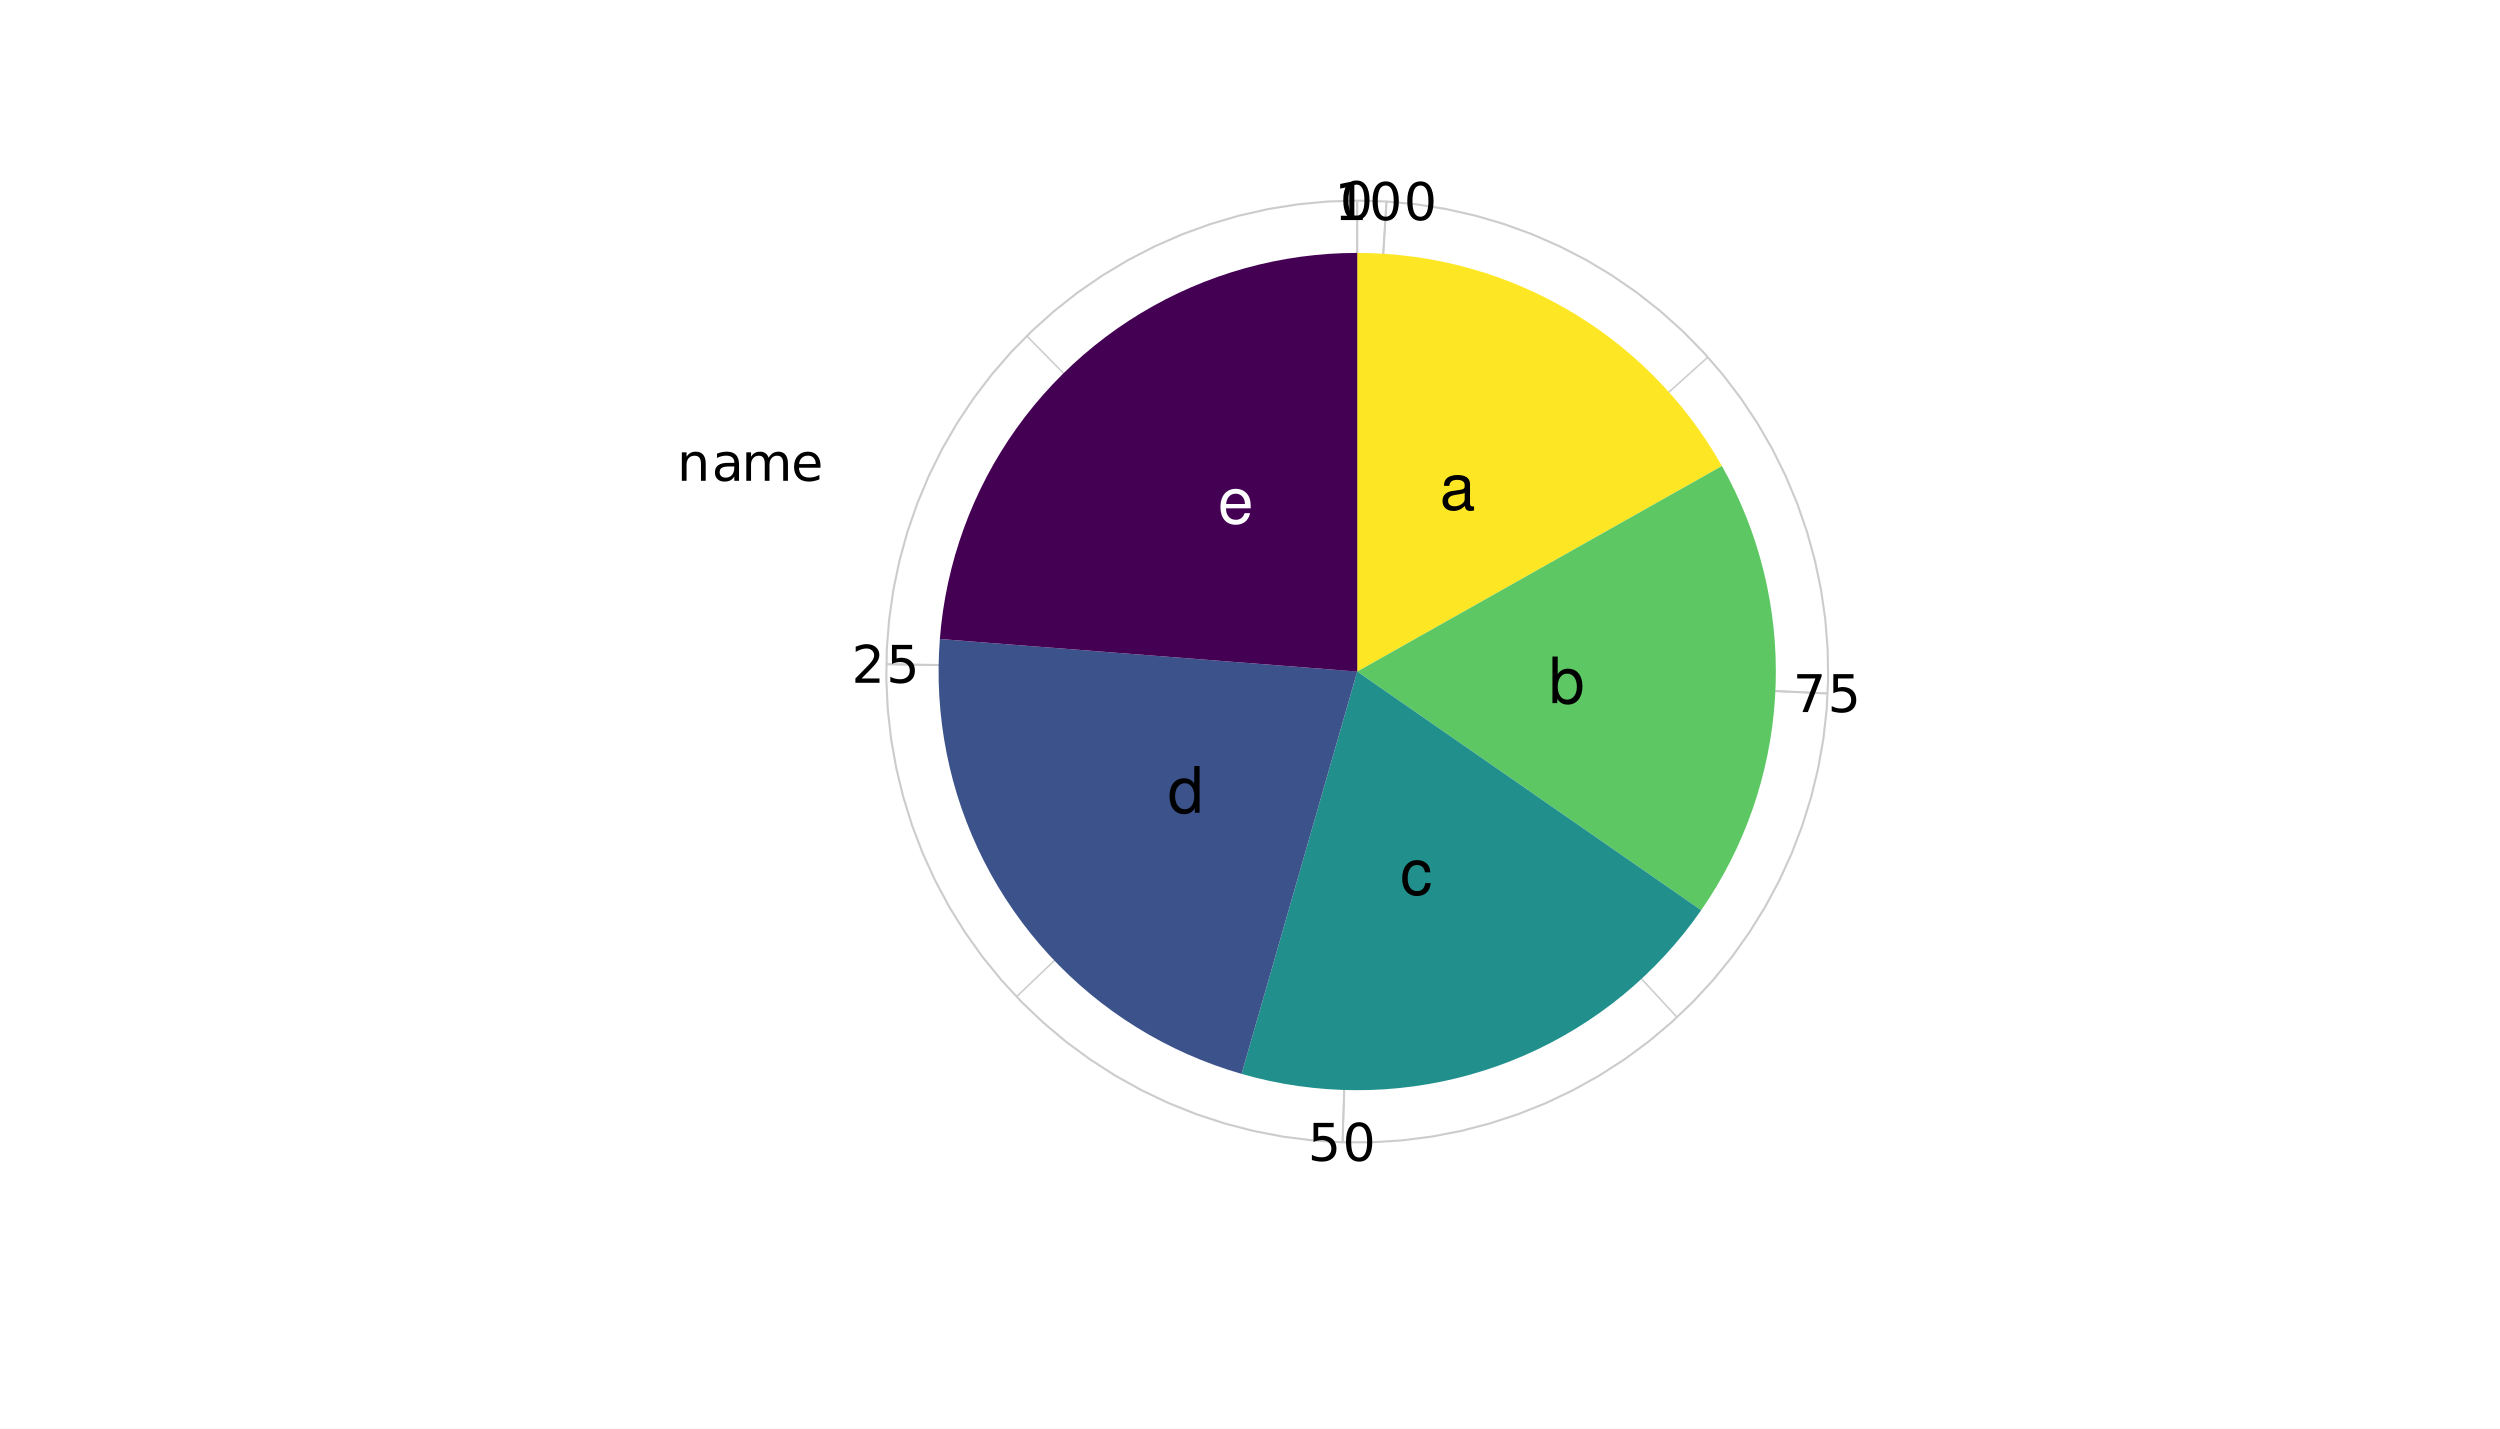
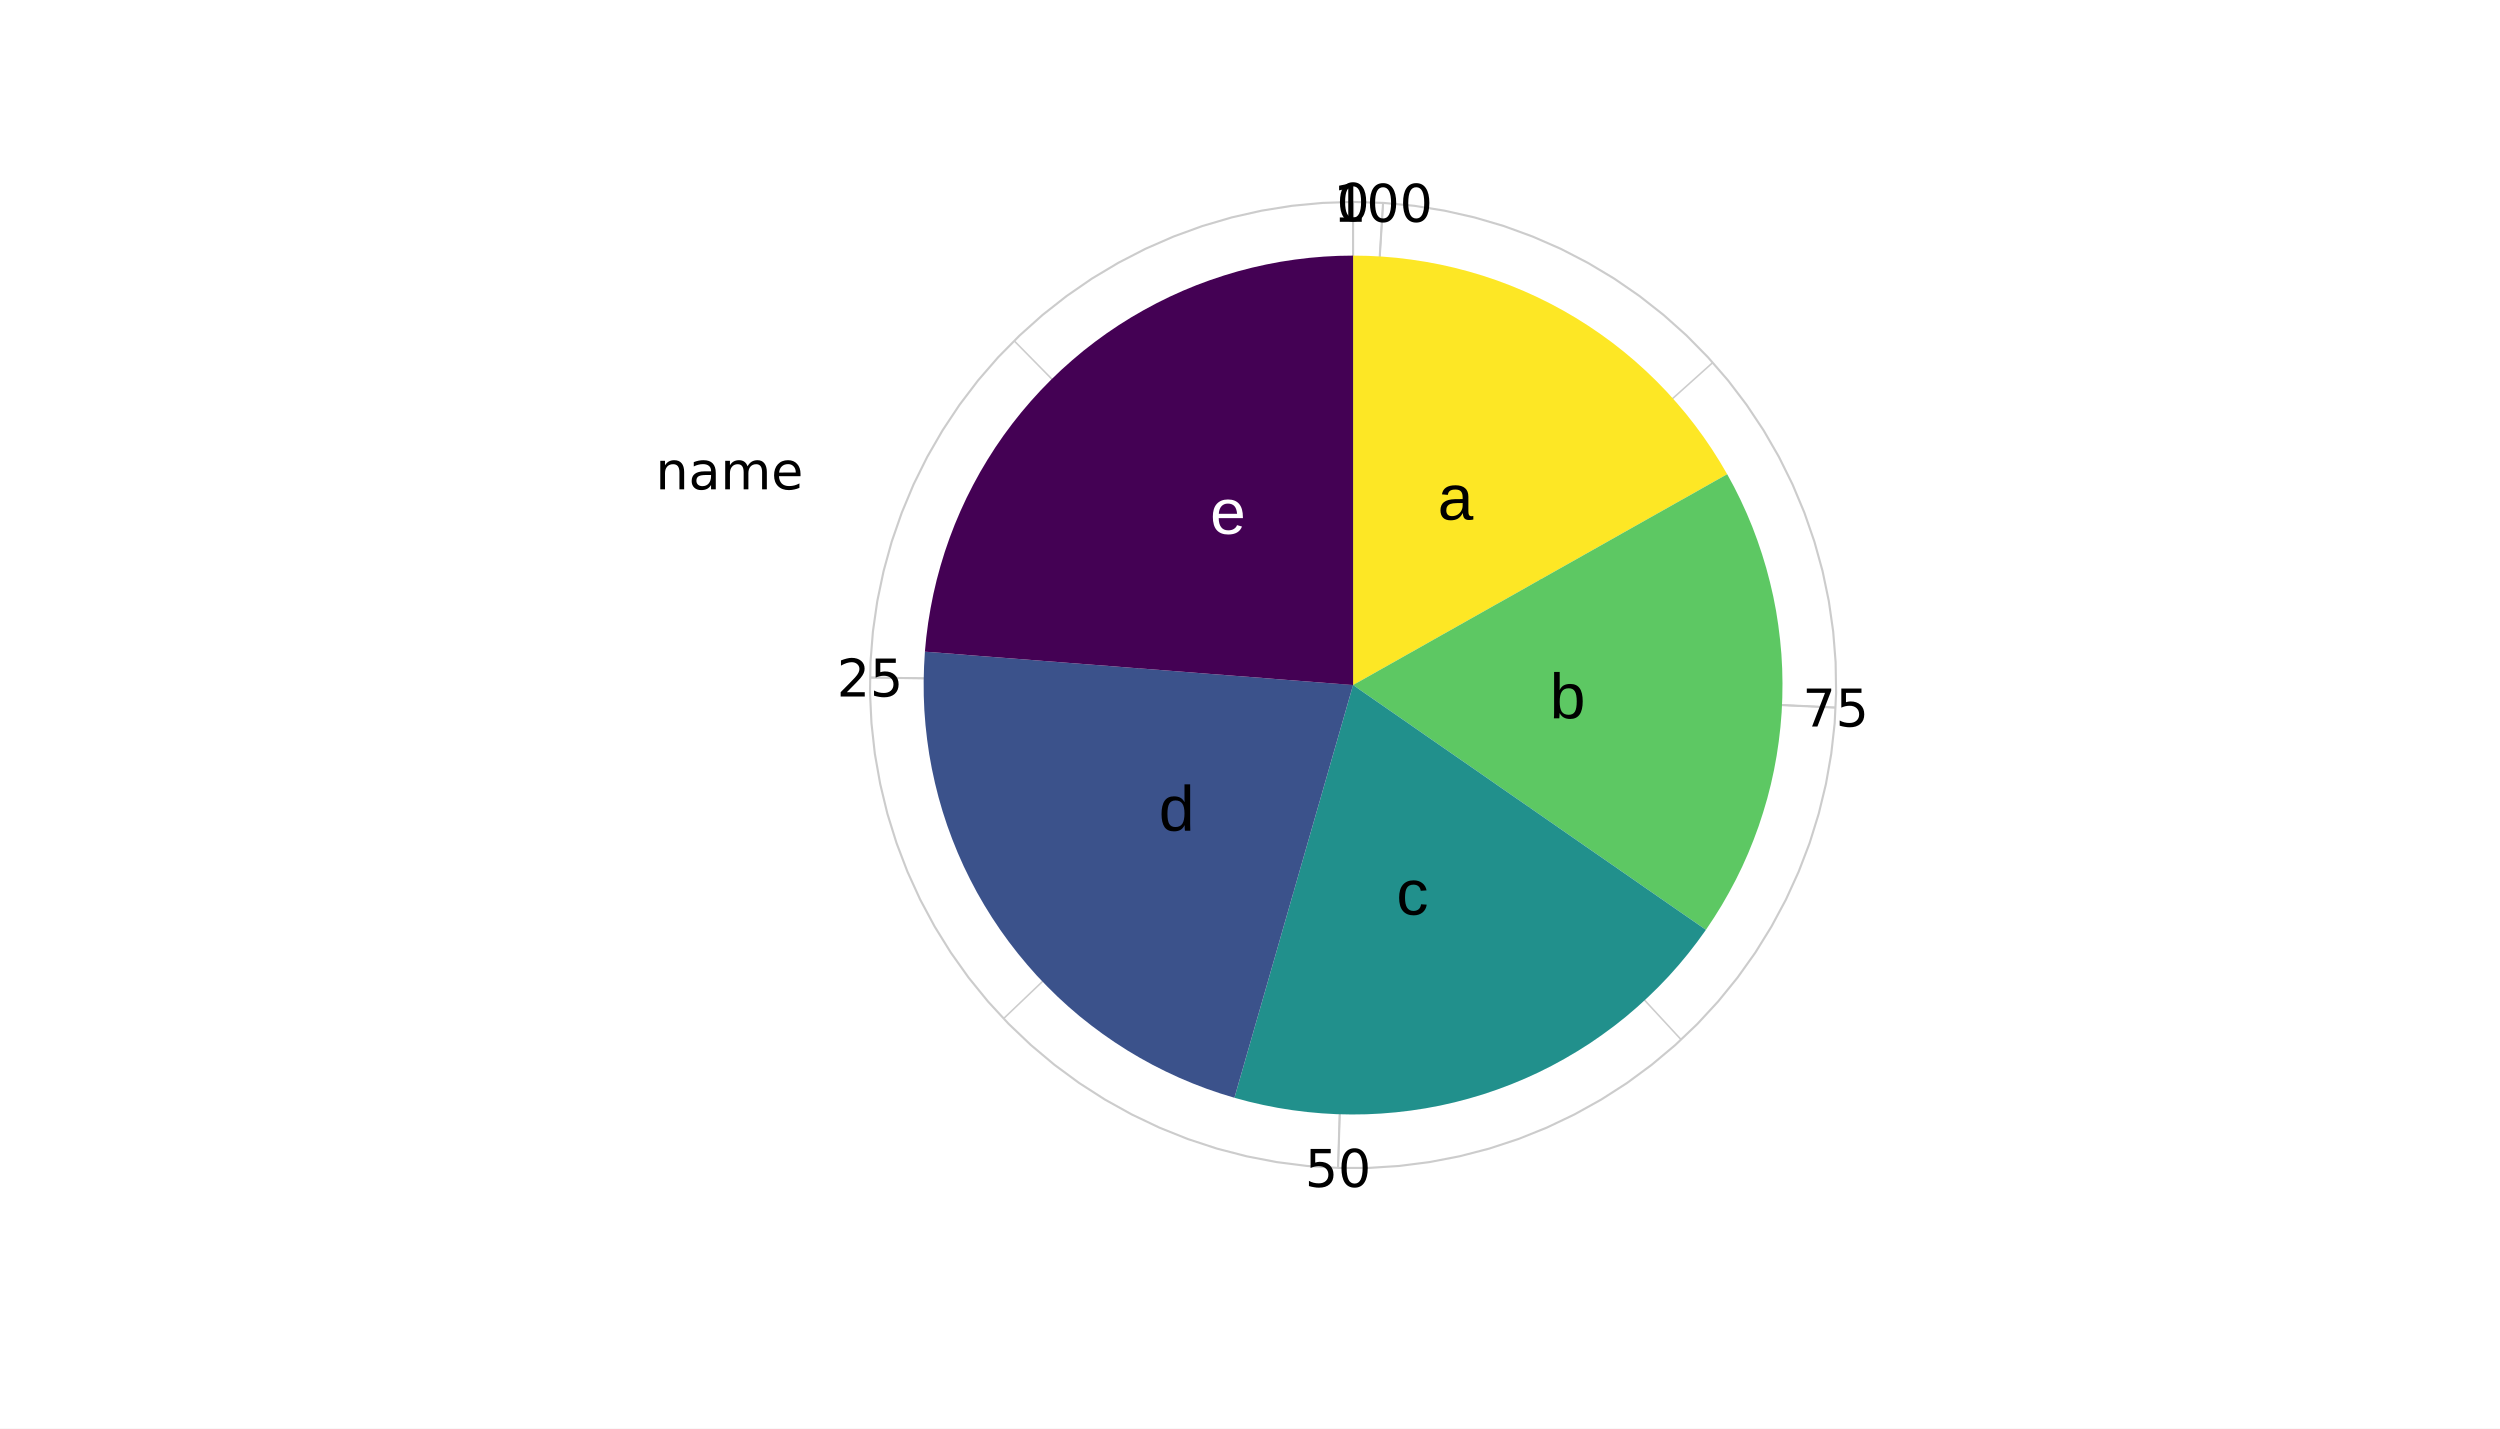
- <svg xmlns="http://www.w3.org/2000/svg" xmlns:xlink="http://www.w3.org/1999/xlink" width="504pt" height="288pt" viewBox="0 0 504 288" version="1.1">
+ <svg xmlns="http://www.w3.org/2000/svg" class="svglite" width="504.00pt" height="288.00pt" viewBox="0 0 504.00 288.00">
  <defs>
-     <g>
-       <symbol overflow="visible" id="glyph0-0">
-         <path style="stroke:none;" d="" />
-       </symbol>
-       <symbol overflow="visible" id="glyph0-1">
-         <path style="stroke:none;" d="M 6.625 -3.016 C 6.625 -4.047 6.547 -4.672 6.344 -5.172 C 5.906 -6.281 4.875 -6.953 3.609 -6.953 C 1.734 -6.953 0.516 -5.531 0.516 -3.297 C 0.516 -1.062 1.672 0.297 3.594 0.297 C 5.141 0.297 6.203 -0.578 6.484 -2.047 L 5.391 -2.047 C 5.094 -1.156 4.484 -0.703 3.625 -0.703 C 2.938 -0.703 2.359 -1 2 -1.578 C 1.75 -1.969 1.656 -2.344 1.641 -3.016 Z M 1.672 -3.891 C 1.75 -5.156 2.516 -5.969 3.594 -5.969 C 4.703 -5.969 5.453 -5.109 5.453 -3.891 Z M 1.672 -3.891 " />
-       </symbol>
-       <symbol overflow="visible" id="glyph0-2">
-         <path style="stroke:none;" d="M 6.391 -9.406 L 5.312 -9.406 L 5.312 -5.906 C 4.859 -6.594 4.141 -6.953 3.234 -6.953 C 1.484 -6.953 0.328 -5.547 0.328 -3.391 C 0.328 -1.109 1.453 0.297 3.281 0.297 C 4.203 0.297 4.859 -0.047 5.438 -0.891 L 5.438 0 L 6.391 0 Z M 3.422 -5.953 C 4.578 -5.953 5.312 -4.938 5.312 -3.297 C 5.312 -1.75 4.562 -0.703 3.438 -0.703 C 2.25 -0.703 1.453 -1.75 1.453 -3.328 C 1.453 -4.906 2.25 -5.953 3.422 -5.953 Z M 3.422 -5.953 " />
-       </symbol>
-       <symbol overflow="visible" id="glyph0-3">
-         <path style="stroke:none;" d="M 6.078 -4.484 C 6.031 -5.156 5.891 -5.578 5.625 -5.953 C 5.156 -6.578 4.344 -6.953 3.406 -6.953 C 1.578 -6.953 0.406 -5.516 0.406 -3.266 C 0.406 -1.078 1.562 0.297 3.391 0.297 C 5 0.297 6.031 -0.672 6.156 -2.328 L 5.078 -2.328 C 4.891 -1.234 4.344 -0.703 3.422 -0.703 C 2.234 -0.703 1.516 -1.672 1.516 -3.266 C 1.516 -4.953 2.219 -5.969 3.391 -5.969 C 4.297 -5.969 4.859 -5.438 5 -4.484 Z M 6.078 -4.484 " />
-       </symbol>
-       <symbol overflow="visible" id="glyph0-4">
-         <path style="stroke:none;" d="M 0.703 -9.406 L 0.703 0 L 1.672 0 L 1.672 -0.859 C 2.188 -0.078 2.859 0.297 3.812 0.297 C 5.594 0.297 6.75 -1.156 6.75 -3.406 C 6.75 -5.594 5.656 -6.953 3.859 -6.953 C 2.938 -6.953 2.266 -6.609 1.766 -5.844 L 1.766 -9.406 Z M 3.656 -5.953 C 4.859 -5.953 5.625 -4.906 5.625 -3.297 C 5.625 -1.75 4.828 -0.703 3.656 -0.703 C 2.5 -0.703 1.766 -1.75 1.766 -3.328 C 1.766 -4.922 2.5 -5.953 3.656 -5.953 Z M 3.656 -5.953 " />
-       </symbol>
-       <symbol overflow="visible" id="glyph0-5">
-         <path style="stroke:none;" d="M 6.906 -0.625 C 6.781 -0.609 6.734 -0.609 6.672 -0.609 C 6.297 -0.609 6.094 -0.797 6.094 -1.141 L 6.094 -5.109 C 6.094 -6.312 5.219 -6.953 3.547 -6.953 C 2.562 -6.953 1.766 -6.672 1.297 -6.172 C 1 -5.828 0.859 -5.438 0.844 -4.766 L 1.922 -4.766 C 2.016 -5.594 2.5 -5.969 3.516 -5.969 C 4.484 -5.969 5.016 -5.594 5.016 -4.953 L 5.016 -4.672 C 5 -4.203 4.781 -4.047 3.891 -3.922 C 2.375 -3.734 2.141 -3.672 1.734 -3.516 C 0.938 -3.172 0.547 -2.578 0.547 -1.703 C 0.547 -0.484 1.391 0.297 2.766 0.297 C 3.609 0.297 4.297 0 5.062 -0.703 C 5.141 0 5.469 0.297 6.172 0.297 C 6.406 0.297 6.547 0.266 6.906 0.188 Z M 5.016 -2.125 C 5.016 -1.766 4.922 -1.547 4.594 -1.25 C 4.156 -0.859 3.625 -0.641 3 -0.641 C 2.156 -0.641 1.672 -1.047 1.672 -1.734 C 1.672 -2.438 2.125 -2.797 3.297 -2.969 C 4.438 -3.125 4.656 -3.172 5.016 -3.344 Z M 5.016 -2.125 " />
-       </symbol>
-       <symbol overflow="visible" id="glyph1-0">
-         <path style="stroke:none;" d="M 0.516 1.859 L 0.516 -7.406 L 5.766 -7.406 L 5.766 1.859 Z M 1.109 1.266 L 5.188 1.266 L 5.188 -6.812 L 1.109 -6.812 Z M 1.109 1.266 " />
-       </symbol>
-       <symbol overflow="visible" id="glyph1-1">
-         <path style="stroke:none;" d="M 3.344 -6.969 C 2.801 -6.969 2.395 -6.707 2.125 -6.188 C 1.863 -5.664 1.734 -4.875 1.734 -3.812 C 1.734 -2.77 1.863 -1.984 2.125 -1.453 C 2.395 -0.93 2.801 -0.672 3.344 -0.672 C 3.875 -0.672 4.273 -0.93 4.547 -1.453 C 4.816 -1.984 4.953 -2.77 4.953 -3.812 C 4.953 -4.875 4.816 -5.664 4.547 -6.188 C 4.273 -6.707 3.875 -6.969 3.344 -6.969 Z M 3.344 -7.797 C 4.195 -7.797 4.848 -7.453 5.297 -6.766 C 5.754 -6.086 5.984 -5.102 5.984 -3.812 C 5.984 -2.531 5.754 -1.547 5.297 -0.859 C 4.848 -0.18 4.195 0.156 3.344 0.156 C 2.477 0.156 1.816 -0.18 1.359 -0.859 C 0.91 -1.547 0.688 -2.531 0.688 -3.812 C 0.688 -5.102 0.91 -6.086 1.359 -6.766 C 1.816 -7.453 2.477 -7.797 3.344 -7.797 Z M 3.344 -7.797 " />
-       </symbol>
-       <symbol overflow="visible" id="glyph1-2">
-         <path style="stroke:none;" d="M 2.016 -0.875 L 5.625 -0.875 L 5.625 0 L 0.766 0 L 0.766 -0.875 C 1.16 -1.281 1.695 -1.82 2.375 -2.5 C 3.051 -3.188 3.477 -3.629 3.656 -3.828 C 3.988 -4.203 4.219 -4.52 4.344 -4.781 C 4.477 -5.039 4.547 -5.297 4.547 -5.547 C 4.547 -5.953 4.398 -6.281 4.109 -6.531 C 3.828 -6.789 3.457 -6.922 3 -6.922 C 2.676 -6.922 2.332 -6.863 1.969 -6.75 C 1.613 -6.633 1.234 -6.461 0.828 -6.234 L 0.828 -7.281 C 1.242 -7.445 1.629 -7.57 1.984 -7.656 C 2.348 -7.75 2.68 -7.797 2.984 -7.797 C 3.773 -7.797 4.406 -7.598 4.875 -7.203 C 5.352 -6.805 5.594 -6.273 5.594 -5.609 C 5.594 -5.297 5.531 -5 5.406 -4.719 C 5.289 -4.438 5.078 -4.102 4.766 -3.719 C 4.68 -3.613 4.41 -3.32 3.953 -2.844 C 3.492 -2.375 2.848 -1.719 2.016 -0.875 Z M 2.016 -0.875 " />
-       </symbol>
-       <symbol overflow="visible" id="glyph1-3">
-         <path style="stroke:none;" d="M 1.141 -7.656 L 5.203 -7.656 L 5.203 -6.781 L 2.078 -6.781 L 2.078 -4.906 C 2.234 -4.957 2.383 -4.992 2.531 -5.016 C 2.688 -5.047 2.836 -5.062 2.984 -5.062 C 3.836 -5.062 4.516 -4.828 5.016 -4.359 C 5.516 -3.891 5.766 -3.254 5.766 -2.453 C 5.766 -1.629 5.504 -0.988 4.984 -0.531 C 4.473 -0.07 3.754 0.156 2.828 0.156 C 2.504 0.156 2.176 0.125 1.844 0.062 C 1.508 0.008 1.164 -0.066 0.812 -0.172 L 0.812 -1.219 C 1.113 -1.051 1.426 -0.926 1.75 -0.844 C 2.082 -0.758 2.43 -0.719 2.797 -0.719 C 3.391 -0.719 3.859 -0.875 4.203 -1.188 C 4.555 -1.5 4.734 -1.922 4.734 -2.453 C 4.734 -2.984 4.555 -3.406 4.203 -3.719 C 3.859 -4.031 3.391 -4.188 2.797 -4.188 C 2.523 -4.188 2.25 -4.156 1.969 -4.094 C 1.695 -4.031 1.422 -3.938 1.141 -3.812 Z M 1.141 -7.656 " />
-       </symbol>
-       <symbol overflow="visible" id="glyph1-4">
-         <path style="stroke:none;" d="M 0.859 -7.656 L 5.781 -7.656 L 5.781 -7.219 L 3 0 L 1.922 0 L 4.531 -6.781 L 0.859 -6.781 Z M 0.859 -7.656 " />
-       </symbol>
-       <symbol overflow="visible" id="glyph1-5">
-         <path style="stroke:none;" d="M 1.297 -0.875 L 3 -0.875 L 3 -6.719 L 1.156 -6.344 L 1.156 -7.281 L 2.984 -7.656 L 4.016 -7.656 L 4.016 -0.875 L 5.719 -0.875 L 5.719 0 L 1.297 0 Z M 1.297 -0.875 " />
-       </symbol>
-       <symbol overflow="visible" id="glyph1-6">
-         <path style="stroke:none;" d="M 5.766 -3.469 L 5.766 0 L 4.812 0 L 4.812 -3.438 C 4.812 -3.977 4.707 -4.383 4.5 -4.656 C 4.289 -4.926 3.973 -5.062 3.547 -5.062 C 3.035 -5.062 2.633 -4.898 2.344 -4.578 C 2.051 -4.254 1.906 -3.812 1.906 -3.25 L 1.906 0 L 0.953 0 L 0.953 -5.75 L 1.906 -5.75 L 1.906 -4.844 C 2.125 -5.195 2.383 -5.457 2.688 -5.625 C 3 -5.789 3.359 -5.875 3.766 -5.875 C 4.422 -5.875 4.914 -5.672 5.25 -5.266 C 5.594 -4.859 5.766 -4.258 5.766 -3.469 Z M 5.766 -3.469 " />
-       </symbol>
-       <symbol overflow="visible" id="glyph1-7">
-         <path style="stroke:none;" d="M 3.594 -2.891 C 2.832 -2.891 2.305 -2.801 2.016 -2.625 C 1.723 -2.445 1.578 -2.148 1.578 -1.734 C 1.578 -1.398 1.688 -1.133 1.906 -0.938 C 2.125 -0.738 2.422 -0.641 2.797 -0.641 C 3.328 -0.641 3.75 -0.82 4.062 -1.188 C 4.375 -1.562 4.531 -2.055 4.531 -2.672 L 4.531 -2.891 Z M 5.484 -3.281 L 5.484 0 L 4.531 0 L 4.531 -0.875 C 4.32 -0.52 4.055 -0.258 3.734 -0.094 C 3.41 0.07 3.016 0.156 2.547 0.156 C 1.961 0.156 1.492 -0.008 1.141 -0.344 C 0.797 -0.676 0.625 -1.117 0.625 -1.672 C 0.625 -2.316 0.836 -2.801 1.266 -3.125 C 1.703 -3.457 2.352 -3.625 3.219 -3.625 L 4.531 -3.625 L 4.531 -3.719 C 4.531 -4.156 4.391 -4.488 4.109 -4.719 C 3.828 -4.957 3.426 -5.078 2.906 -5.078 C 2.582 -5.078 2.266 -5.035 1.953 -4.953 C 1.641 -4.879 1.336 -4.766 1.047 -4.609 L 1.047 -5.484 C 1.391 -5.617 1.723 -5.719 2.047 -5.781 C 2.379 -5.844 2.695 -5.875 3 -5.875 C 3.832 -5.875 4.453 -5.66 4.859 -5.234 C 5.273 -4.805 5.484 -4.156 5.484 -3.281 Z M 5.484 -3.281 " />
-       </symbol>
-       <symbol overflow="visible" id="glyph1-8">
-         <path style="stroke:none;" d="M 5.453 -4.641 C 5.691 -5.066 5.973 -5.379 6.297 -5.578 C 6.629 -5.773 7.02 -5.875 7.469 -5.875 C 8.062 -5.875 8.52 -5.664 8.844 -5.25 C 9.176 -4.832 9.344 -4.238 9.344 -3.469 L 9.344 0 L 8.391 0 L 8.391 -3.438 C 8.391 -3.988 8.289 -4.395 8.094 -4.656 C 7.895 -4.926 7.598 -5.062 7.203 -5.062 C 6.711 -5.062 6.328 -4.898 6.047 -4.578 C 5.766 -4.254 5.625 -3.812 5.625 -3.25 L 5.625 0 L 4.672 0 L 4.672 -3.438 C 4.672 -3.988 4.57 -4.395 4.375 -4.656 C 4.188 -4.926 3.883 -5.062 3.469 -5.062 C 2.988 -5.062 2.609 -4.895 2.328 -4.562 C 2.047 -4.238 1.906 -3.801 1.906 -3.25 L 1.906 0 L 0.953 0 L 0.953 -5.75 L 1.906 -5.75 L 1.906 -4.844 C 2.113 -5.195 2.367 -5.457 2.672 -5.625 C 2.973 -5.789 3.332 -5.875 3.75 -5.875 C 4.164 -5.875 4.52 -5.77 4.812 -5.562 C 5.102 -5.352 5.316 -5.047 5.453 -4.641 Z M 5.453 -4.641 " />
-       </symbol>
-       <symbol overflow="visible" id="glyph1-9">
-         <path style="stroke:none;" d="M 5.906 -3.109 L 5.906 -2.641 L 1.562 -2.641 C 1.602 -1.992 1.797 -1.5 2.141 -1.156 C 2.492 -0.82 2.984 -0.656 3.609 -0.656 C 3.973 -0.656 4.32 -0.695 4.656 -0.781 C 5 -0.875 5.344 -1.008 5.688 -1.188 L 5.688 -0.297 C 5.344 -0.148 4.992 -0.039 4.641 0.031 C 4.285 0.113 3.926 0.156 3.562 0.156 C 2.645 0.156 1.914 -0.109 1.375 -0.641 C 0.844 -1.18 0.578 -1.906 0.578 -2.812 C 0.578 -3.75 0.832 -4.492 1.344 -5.047 C 1.852 -5.598 2.535 -5.875 3.391 -5.875 C 4.16 -5.875 4.77 -5.625 5.219 -5.125 C 5.676 -4.633 5.906 -3.961 5.906 -3.109 Z M 4.953 -3.391 C 4.953 -3.898 4.812 -4.305 4.531 -4.609 C 4.25 -4.922 3.875 -5.078 3.406 -5.078 C 2.875 -5.078 2.453 -4.926 2.141 -4.625 C 1.828 -4.332 1.645 -3.914 1.594 -3.375 Z M 4.953 -3.391 " />
-       </symbol>
-     </g>
+     <style type="text/css">
+     .svglite line, .svglite polyline, .svglite polygon, .svglite path, .svglite rect, .svglite circle {
+       fill: none;
+       stroke: #000000;
+       stroke-linecap: round;
+       stroke-linejoin: round;
+       stroke-miterlimit: 10.00;
+     }
+   </style>
  </defs>
-   <g id="surface5">
-     <rect x="0" y="0" width="504" height="288" style="fill:rgb(100%,100%,100%);fill-opacity:1;stroke:none;" />
-     <path style="fill:none;stroke-width:0.427;stroke-linecap:butt;stroke-linejoin:round;stroke:rgb(80%,80%,80%);stroke-opacity:1;stroke-miterlimit:10;" d="M 273.613 135.387 L 273.613 40.438 " />
-     <path style="fill:none;stroke-width:0.427;stroke-linecap:butt;stroke-linejoin:round;stroke:rgb(80%,80%,80%);stroke-opacity:1;stroke-miterlimit:10;" d="M 273.613 135.387 L 178.68 133.91 " />
-     <path style="fill:none;stroke-width:0.427;stroke-linecap:butt;stroke-linejoin:round;stroke:rgb(80%,80%,80%);stroke-opacity:1;stroke-miterlimit:10;" d="M 273.613 135.387 L 270.664 230.285 " />
-     <path style="fill:none;stroke-width:0.427;stroke-linecap:butt;stroke-linejoin:round;stroke:rgb(80%,80%,80%);stroke-opacity:1;stroke-miterlimit:10;" d="M 273.613 135.387 L 368.461 139.812 " />
-     <path style="fill:none;stroke-width:0.427;stroke-linecap:butt;stroke-linejoin:round;stroke:rgb(80%,80%,80%);stroke-opacity:1;stroke-miterlimit:10;" d="M 273.613 135.387 L 279.52 40.621 " />
-     <path style="fill:none;stroke-width:0.32;stroke-linecap:butt;stroke-linejoin:round;stroke:rgb(80%,80%,80%);stroke-opacity:1;stroke-miterlimit:10;" d="M 273.613 135.387 L 273.613 40.438 " />
-     <path style="fill:none;stroke-width:0.32;stroke-linecap:butt;stroke-linejoin:round;stroke:rgb(80%,80%,80%);stroke-opacity:1;stroke-miterlimit:10;" d="M 273.613 135.387 L 207 67.727 " />
-     <path style="fill:none;stroke-width:0.32;stroke-linecap:butt;stroke-linejoin:round;stroke:rgb(80%,80%,80%);stroke-opacity:1;stroke-miterlimit:10;" d="M 273.613 135.387 L 178.68 133.91 " />
-     <path style="fill:none;stroke-width:0.32;stroke-linecap:butt;stroke-linejoin:round;stroke:rgb(80%,80%,80%);stroke-opacity:1;stroke-miterlimit:10;" d="M 273.613 135.387 L 204.93 200.938 " />
-     <path style="fill:none;stroke-width:0.32;stroke-linecap:butt;stroke-linejoin:round;stroke:rgb(80%,80%,80%);stroke-opacity:1;stroke-miterlimit:10;" d="M 273.613 135.387 L 270.664 230.285 " />
-     <path style="fill:none;stroke-width:0.32;stroke-linecap:butt;stroke-linejoin:round;stroke:rgb(80%,80%,80%);stroke-opacity:1;stroke-miterlimit:10;" d="M 273.613 135.387 L 338.094 205.082 " />
-     <path style="fill:none;stroke-width:0.32;stroke-linecap:butt;stroke-linejoin:round;stroke:rgb(80%,80%,80%);stroke-opacity:1;stroke-miterlimit:10;" d="M 273.613 135.387 L 368.461 139.812 " />
-     <path style="fill:none;stroke-width:0.32;stroke-linecap:butt;stroke-linejoin:round;stroke:rgb(80%,80%,80%);stroke-opacity:1;stroke-miterlimit:10;" d="M 273.613 135.387 L 344.305 72 " />
-     <path style="fill:none;stroke-width:0.32;stroke-linecap:butt;stroke-linejoin:round;stroke:rgb(80%,80%,80%);stroke-opacity:1;stroke-miterlimit:10;" d="M 273.613 135.387 L 279.52 40.621 " />
-     <path style="fill:none;stroke-width:0.427;stroke-linecap:butt;stroke-linejoin:round;stroke:rgb(80%,80%,80%);stroke-opacity:1;stroke-miterlimit:10;" d="M 273.613 93.188 L 276.293 93.27 L 278.957 93.527 L 281.602 93.949 L 284.215 94.539 L 286.781 95.293 L 289.301 96.207 L 291.754 97.281 L 294.133 98.508 L 296.43 99.887 L 298.637 101.402 L 300.738 103.059 L 302.734 104.844 L 304.613 106.754 L 306.367 108.777 L 307.988 110.906 L 309.473 113.137 L 310.812 115.457 L 312 117.855 L 313.035 120.324 L 313.91 122.855 L 314.625 125.438 L 315.172 128.059 L 315.555 130.707 L 315.766 133.375 L 315.809 136.055 L 315.68 138.73 L 315.383 141.391 L 314.918 144.027 L 314.289 146.629 L 313.492 149.188 L 312.539 151.688 L 311.426 154.125 L 310.16 156.484 L 308.75 158.758 L 307.195 160.941 L 305.508 163.02 L 303.691 164.984 L 301.754 166.836 L 299.699 168.555 L 297.543 170.145 L 295.293 171.59 L 292.953 172.891 L 290.535 174.043 L 288.047 175.039 L 285.504 175.875 L 282.91 176.547 L 280.281 177.055 L 277.625 177.391 L 274.953 177.562 L 272.277 177.562 L 269.605 177.391 L 266.949 177.055 L 264.32 176.547 L 261.727 175.875 L 259.184 175.039 L 256.695 174.043 L 254.277 172.891 L 251.938 171.59 L 249.688 170.145 L 247.531 168.555 L 245.477 166.836 L 243.539 164.984 L 241.723 163.02 L 240.035 160.941 L 238.48 158.758 L 237.07 156.484 L 235.805 154.125 L 234.691 151.688 L 233.738 149.188 L 232.941 146.629 L 232.312 144.027 L 231.848 141.391 L 231.551 138.73 L 231.422 136.055 L 231.465 133.375 L 231.676 130.707 L 232.059 128.059 L 232.605 125.438 L 233.32 122.855 L 234.195 120.324 L 235.23 117.855 L 236.418 115.457 L 237.758 113.137 L 239.242 110.906 L 240.863 108.777 L 242.617 106.754 L 244.496 104.844 L 246.492 103.059 L 248.594 101.402 L 250.801 99.887 L 253.098 98.508 L 255.477 97.281 L 257.93 96.207 L 260.449 95.293 L 263.016 94.539 L 265.629 93.949 L 268.273 93.527 L 270.938 93.27 L 273.613 93.188 " />
-     <path style="fill:none;stroke-width:0.427;stroke-linecap:butt;stroke-linejoin:round;stroke:rgb(80%,80%,80%);stroke-opacity:1;stroke-miterlimit:10;" d="M 273.613 40.438 L 279.637 40.629 L 285.637 41.203 L 291.586 42.152 L 297.461 43.48 L 303.242 45.18 L 308.902 47.238 L 314.422 49.656 L 319.777 52.414 L 324.949 55.512 L 329.91 58.926 L 334.645 62.652 L 339.137 66.668 L 343.363 70.961 L 347.309 75.516 L 350.957 80.309 L 354.293 85.328 L 357.309 90.543 L 359.98 95.941 L 362.309 101.5 L 364.281 107.191 L 365.887 113 L 367.121 118.898 L 367.977 124.859 L 368.453 130.867 L 368.551 136.891 L 368.266 142.91 L 367.598 148.898 L 366.551 154.832 L 365.129 160.688 L 363.34 166.438 L 361.191 172.066 L 358.688 177.547 L 355.844 182.859 L 352.664 187.977 L 349.172 192.887 L 345.371 197.562 L 341.285 201.988 L 336.922 206.145 L 332.309 210.02 L 327.457 213.59 L 322.387 216.848 L 317.121 219.777 L 311.684 222.367 L 306.09 224.605 L 300.363 226.484 L 294.531 228 L 288.617 229.141 L 282.641 229.902 L 276.629 230.285 L 270.602 230.285 L 264.59 229.902 L 258.613 229.141 L 252.699 228 L 246.867 226.484 L 241.141 224.605 L 235.547 222.367 L 230.109 219.777 L 224.844 216.848 L 219.773 213.59 L 214.922 210.02 L 210.309 206.145 L 205.945 201.988 L 201.859 197.562 L 198.059 192.887 L 194.566 187.977 L 191.387 182.859 L 188.543 177.547 L 186.039 172.066 L 183.891 166.438 L 182.102 160.688 L 180.68 154.832 L 179.633 148.898 L 178.965 142.91 L 178.68 136.891 L 178.777 130.867 L 179.254 124.859 L 180.109 118.898 L 181.344 113 L 182.949 107.191 L 184.922 101.5 L 187.25 95.941 L 189.922 90.543 L 192.938 85.328 L 196.273 80.309 L 199.922 75.516 L 203.867 70.961 L 208.094 66.668 L 212.586 62.652 L 217.32 58.926 L 222.281 55.512 L 227.453 52.414 L 232.809 49.656 L 238.328 47.238 L 243.988 45.18 L 249.77 43.48 L 255.645 42.152 L 261.594 41.203 L 267.594 40.629 L 273.613 40.438 " />
-     <path style=" stroke:none;fill-rule:nonzero;fill:rgb(99.216%,90.588%,14.51%);fill-opacity:1;" d="M 273.613 135.387 L 273.613 50.988 L 276.492 51.035 L 279.371 51.184 L 282.238 51.43 L 285.098 51.773 L 287.941 52.211 L 290.77 52.75 L 293.578 53.383 L 296.363 54.109 L 299.121 54.934 L 301.852 55.852 L 304.547 56.859 L 307.207 57.961 L 309.832 59.152 L 312.41 60.434 L 314.941 61.797 L 317.43 63.25 L 319.863 64.789 L 322.246 66.406 L 324.57 68.105 L 326.836 69.883 L 329.039 71.734 L 331.176 73.664 L 333.25 75.66 L 335.25 77.73 L 337.18 79.867 L 339.039 82.066 L 340.82 84.328 L 342.52 86.652 L 344.145 89.031 L 345.684 91.461 L 347.141 93.945 L 339.535 98.234 L 336.996 99.66 L 326.855 105.379 L 324.32 106.805 L 314.18 112.523 L 311.645 113.949 L 301.504 119.668 L 298.969 121.094 L 288.828 126.812 L 286.293 128.238 L 276.152 133.957 Z M 273.613 135.387 " />
-     <path style=" stroke:none;fill-rule:nonzero;fill:rgb(36.471%,78.431%,38.824%);fill-opacity:1;" d="M 273.613 135.387 L 276.152 133.957 L 286.293 128.238 L 288.828 126.812 L 298.969 121.094 L 301.504 119.668 L 311.645 113.949 L 314.18 112.523 L 324.32 106.805 L 326.855 105.379 L 336.996 99.66 L 339.535 98.234 L 347.141 93.945 L 348.504 96.465 L 349.781 99.027 L 350.969 101.633 L 352.07 104.277 L 353.082 106.957 L 354 109.668 L 354.824 112.41 L 355.559 115.18 L 356.195 117.969 L 356.738 120.781 L 357.188 123.609 L 357.539 126.453 L 357.793 129.305 L 357.953 132.164 L 358.012 135.027 L 357.977 137.891 L 357.844 140.75 L 357.613 143.605 L 357.285 146.449 L 356.859 149.281 L 356.34 152.098 L 355.727 154.895 L 355.016 157.672 L 354.215 160.418 L 353.32 163.141 L 352.332 165.828 L 351.254 168.48 L 350.086 171.094 L 348.832 173.668 L 347.488 176.199 L 346.062 178.68 L 344.551 181.113 L 342.957 183.492 L 340.566 181.836 L 335.785 178.516 L 333.395 176.859 L 331.004 175.199 L 328.609 173.539 L 326.219 171.883 L 321.438 168.562 L 319.047 166.906 L 314.266 163.586 L 311.875 161.93 L 309.48 160.27 L 304.699 156.949 L 302.309 155.293 L 297.527 151.973 L 295.137 150.316 L 292.746 148.656 L 290.352 146.996 L 287.961 145.34 L 283.18 142.02 L 280.789 140.363 L 276.008 137.043 Z M 273.613 135.387 " />
-     <path style=" stroke:none;fill-rule:nonzero;fill:rgb(12.941%,56.471%,54.902%);fill-opacity:1;" d="M 273.613 135.387 L 276.008 137.043 L 280.789 140.363 L 283.18 142.02 L 287.961 145.34 L 290.352 146.996 L 292.746 148.656 L 295.137 150.316 L 297.527 151.973 L 302.309 155.293 L 304.699 156.949 L 309.48 160.27 L 311.875 161.93 L 314.266 163.586 L 319.047 166.906 L 321.438 168.562 L 326.219 171.883 L 328.609 173.539 L 331.004 175.199 L 333.395 176.859 L 335.785 178.516 L 340.566 181.836 L 342.957 183.492 L 341.254 185.863 L 339.469 188.168 L 337.605 190.414 L 335.668 192.59 L 333.652 194.699 L 331.566 196.738 L 329.414 198.707 L 327.191 200.598 L 324.906 202.41 L 322.559 204.141 L 320.156 205.789 L 317.695 207.355 L 315.18 208.836 L 312.617 210.23 L 310.008 211.531 L 307.355 212.746 L 304.664 213.863 L 301.934 214.891 L 299.168 215.82 L 296.375 216.656 L 293.551 217.395 L 290.707 218.035 L 287.84 218.574 L 284.957 219.016 L 282.059 219.359 L 279.152 219.602 L 276.238 219.742 L 273.324 219.781 L 270.406 219.723 L 267.496 219.559 L 264.59 219.297 L 261.695 218.938 L 258.816 218.477 L 255.953 217.914 L 253.113 217.254 L 250.297 216.496 L 251.102 213.699 L 251.902 210.902 L 256.73 194.121 L 257.531 191.324 L 262.359 174.543 L 263.16 171.746 L 267.988 154.965 L 268.789 152.168 L 272.812 138.184 Z M 273.613 135.387 " />
-     <path style=" stroke:none;fill-rule:nonzero;fill:rgb(23.137%,32.157%,54.51%);fill-opacity:1;" d="M 273.613 135.387 L 272.812 138.184 L 268.789 152.168 L 267.988 154.965 L 263.16 171.746 L 262.359 174.543 L 257.531 191.324 L 256.73 194.121 L 251.902 210.902 L 251.102 213.699 L 250.297 216.496 L 247.535 215.652 L 244.805 214.711 L 242.109 213.68 L 239.449 212.559 L 236.828 211.344 L 234.25 210.039 L 231.719 208.648 L 229.238 207.172 L 226.809 205.613 L 224.434 203.973 L 222.117 202.25 L 219.859 200.449 L 217.664 198.57 L 215.535 196.621 L 213.477 194.598 L 211.484 192.504 L 209.566 190.348 L 207.723 188.121 L 205.957 185.84 L 204.273 183.492 L 202.668 181.094 L 201.145 178.641 L 199.707 176.137 L 198.355 173.582 L 197.094 170.988 L 195.922 168.348 L 194.84 165.672 L 193.848 162.957 L 192.953 160.215 L 192.148 157.441 L 191.445 154.641 L 190.832 151.816 L 190.32 148.977 L 189.902 146.117 L 189.586 143.25 L 189.363 140.371 L 189.242 137.484 L 189.223 134.598 L 189.297 131.711 L 189.473 128.828 L 195.277 129.281 L 198.176 129.508 L 201.078 129.734 L 203.98 129.957 L 206.883 130.184 L 209.781 130.41 L 221.391 131.316 L 224.289 131.543 L 227.191 131.766 L 232.996 132.219 L 235.895 132.445 L 247.504 133.352 L 250.402 133.574 L 259.109 134.254 L 262.008 134.48 L 270.715 135.16 Z M 273.613 135.387 " />
-     <path style=" stroke:none;fill-rule:nonzero;fill:rgb(26.667%,0.392%,32.941%);fill-opacity:1;" d="M 273.613 135.387 L 270.715 135.16 L 262.008 134.48 L 259.109 134.254 L 250.402 133.574 L 247.504 133.352 L 235.895 132.445 L 232.996 132.219 L 227.191 131.766 L 224.289 131.543 L 221.391 131.316 L 209.781 130.41 L 206.883 130.184 L 203.98 129.957 L 201.078 129.734 L 198.176 129.508 L 195.277 129.281 L 189.473 128.828 L 189.742 125.977 L 190.109 123.137 L 190.574 120.312 L 191.133 117.504 L 191.789 114.715 L 192.535 111.949 L 193.379 109.215 L 194.312 106.508 L 195.336 103.832 L 196.453 101.195 L 197.656 98.598 L 198.949 96.043 L 200.328 93.531 L 201.789 91.07 L 203.332 88.656 L 204.961 86.301 L 206.664 84 L 208.445 81.758 L 210.305 79.578 L 212.234 77.461 L 214.234 75.414 L 216.301 73.434 L 218.438 71.523 L 220.637 69.688 L 222.895 67.93 L 225.211 66.246 L 227.586 64.645 L 230.012 63.125 L 232.488 61.688 L 235.012 60.332 L 237.582 59.066 L 240.191 57.887 L 242.84 56.797 L 245.523 55.801 L 248.238 54.891 L 250.984 54.078 L 253.758 53.355 L 256.551 52.73 L 259.363 52.199 L 262.195 51.762 L 265.039 51.426 L 267.891 51.18 L 270.75 51.035 L 273.613 50.988 Z M 273.613 135.387 " />
-     <g style="fill:rgb(100%,100%,100%);fill-opacity:1;">
-       <use xlink:href="#glyph0-1" x="245.523" y="105.496" />
-     </g>
-     <g style="fill:rgb(0%,0%,0%);fill-opacity:1;">
-       <use xlink:href="#glyph0-2" x="235.445" y="163.848" />
-     </g>
-     <g style="fill:rgb(0%,0%,0%);fill-opacity:1;">
-       <use xlink:href="#glyph0-3" x="282.273" y="180.348" />
-     </g>
-     <g style="fill:rgb(0%,0%,0%);fill-opacity:1;">
-       <use xlink:href="#glyph0-4" x="312.27" y="141.758" />
-     </g>
-     <g style="fill:rgb(0%,0%,0%);fill-opacity:1;">
-       <use xlink:href="#glyph0-5" x="290.262" y="102.711" />
-     </g>
-     <g style="fill:rgb(0%,0%,0%);fill-opacity:1;">
-       <use xlink:href="#glyph1-1" x="270.113" y="44.184" />
-     </g>
-     <g style="fill:rgb(0%,0%,0%);fill-opacity:1;">
-       <use xlink:href="#glyph1-2" x="171.68" y="137.656" />
-       <use xlink:href="#glyph1-3" x="178.68" y="137.656" />
-     </g>
-     <g style="fill:rgb(0%,0%,0%);fill-opacity:1;">
-       <use xlink:href="#glyph1-3" x="263.664" y="234.031" />
-       <use xlink:href="#glyph1-1" x="270.664" y="234.031" />
-     </g>
-     <g style="fill:rgb(0%,0%,0%);fill-opacity:1;">
-       <use xlink:href="#glyph1-4" x="361.461" y="143.559" />
-       <use xlink:href="#glyph1-3" x="368.461" y="143.559" />
-     </g>
-     <g style="fill:rgb(0%,0%,0%);fill-opacity:1;">
-       <use xlink:href="#glyph1-5" x="269.02" y="44.367" />
-       <use xlink:href="#glyph1-1" x="276.02" y="44.367" />
-       <use xlink:href="#glyph1-1" x="283.02" y="44.367" />
-     </g>
-     <g style="fill:rgb(0%,0%,0%);fill-opacity:1;">
-       <use xlink:href="#glyph1-6" x="136.504" y="96.934" />
-       <use xlink:href="#glyph1-7" x="143.504" y="96.934" />
-       <use xlink:href="#glyph1-8" x="149.504" y="96.934" />
-       <use xlink:href="#glyph1-9" x="159.504" y="96.934" />
-     </g>
+   <rect width="100%" height="100%" style="stroke: none; fill: #FFFFFF;" />
+   <defs>
+     <clipPath id="cpMC4wMHw1MDQuMDB8MC4wMHwyODguMDA=">
+       <rect x="0.00" y="0.00" width="504.00" height="288.00" />
+     </clipPath>
+   </defs>
+   <g clip-path="url(#cpMC4wMHw1MDQuMDB8MC4wMHwyODguMDA=)">
+ </g>
+   <defs>
+     <clipPath id="cpOTMuMTJ8NDEwLjg4fDAuMDB8Mjg4LjAw">
+       <rect x="93.12" y="0.00" width="317.76" height="288.00" />
+     </clipPath>
+   </defs>
+   <g clip-path="url(#cpOTMuMTJ8NDEwLjg4fDAuMDB8Mjg4LjAw)">
+ </g>
+   <g clip-path="url(#cpMC4wMHw1MDQuMDB8MC4wMHwyODguMDA=)">
+ </g>
+   <defs>
+     <clipPath id="cpMTY0LjU2fDM4MC45OXwyOS44OXwyNDYuMzI=">
+       <rect x="164.56" y="29.89" width="216.43" height="216.43" />
+     </clipPath>
+   </defs>
+   <g clip-path="url(#cpMTY0LjU2fDM4MC45OXwyOS44OXwyNDYuMzI=)">
+     <polyline points="272.78,138.11 272.78,40.71 " style="stroke-width: 0.43; stroke: #CCCCCC; stroke-linecap: butt;" />
+     <polyline points="272.78,138.11 175.39,136.59 " style="stroke-width: 0.43; stroke: #CCCCCC; stroke-linecap: butt;" />
+     <polyline points="272.78,138.11 269.75,235.45 " style="stroke-width: 0.43; stroke: #CCCCCC; stroke-linecap: butt;" />
+     <polyline points="272.78,138.11 370.07,142.65 " style="stroke-width: 0.43; stroke: #CCCCCC; stroke-linecap: butt;" />
+     <polyline points="272.78,138.11 278.83,40.90 " style="stroke-width: 0.43; stroke: #CCCCCC; stroke-linecap: butt;" />
+     <polyline points="272.78,138.11 272.78,40.71 " style="stroke-width: 0.32; stroke: #CCCCCC; stroke-linecap: butt;" />
+     <polyline points="272.78,138.11 204.45,68.70 " style="stroke-width: 0.32; stroke: #CCCCCC; stroke-linecap: butt;" />
+     <polyline points="272.78,138.11 175.39,136.59 " style="stroke-width: 0.32; stroke: #CCCCCC; stroke-linecap: butt;" />
+     <polyline points="272.78,138.11 202.32,205.35 " style="stroke-width: 0.32; stroke: #CCCCCC; stroke-linecap: butt;" />
+     <polyline points="272.78,138.11 269.75,235.45 " style="stroke-width: 0.32; stroke: #CCCCCC; stroke-linecap: butt;" />
+     <polyline points="272.78,138.11 338.92,209.60 " style="stroke-width: 0.32; stroke: #CCCCCC; stroke-linecap: butt;" />
+     <polyline points="272.78,138.11 370.07,142.65 " style="stroke-width: 0.32; stroke: #CCCCCC; stroke-linecap: butt;" />
+     <polyline points="272.78,138.11 345.29,73.09 " style="stroke-width: 0.32; stroke: #CCCCCC; stroke-linecap: butt;" />
+     <polyline points="272.78,138.11 278.83,40.90 " style="stroke-width: 0.32; stroke: #CCCCCC; stroke-linecap: butt;" />
+     <polyline points="272.78,94.82 275.52,94.91 278.26,95.17 280.97,95.60 283.65,96.21 286.28,96.98 288.87,97.92 291.38,99.02 293.82,100.28 296.18,101.69 298.44,103.25 300.60,104.95 302.65,106.78 304.58,108.73 306.37,110.81 308.04,113.00 309.56,115.28 310.93,117.66 312.15,120.12 313.21,122.66 314.11,125.25 314.84,127.90 315.41,130.59 315.80,133.31 316.02,136.05 316.06,138.79 315.93,141.54 315.62,144.27 315.15,146.97 314.50,149.64 313.68,152.26 312.70,154.83 311.56,157.33 310.26,159.75 308.82,162.08 307.22,164.32 305.49,166.45 303.63,168.47 301.64,170.37 299.54,172.13 297.32,173.76 295.01,175.24 292.61,176.58 290.13,177.76 287.58,178.78 284.97,179.64 282.31,180.33 279.62,180.85 276.89,181.20 274.15,181.37 271.40,181.37 268.66,181.20 265.94,180.85 263.24,180.33 260.58,179.64 257.97,178.78 255.42,177.76 252.94,176.58 250.54,175.24 248.23,173.76 246.02,172.13 243.91,170.37 241.93,168.47 240.06,166.45 238.33,164.32 236.74,162.08 235.29,159.75 233.99,157.33 232.85,154.83 231.87,152.26 231.06,149.64 230.41,146.97 229.93,144.27 229.63,141.54 229.50,138.79 229.54,136.05 229.76,133.31 230.15,130.59 230.71,127.90 231.44,125.25 232.34,122.66 233.40,120.12 234.62,117.66 236.00,115.28 237.52,113.00 239.18,110.81 240.98,108.73 242.91,106.78 244.95,104.95 247.11,103.25 249.37,101.69 251.73,100.28 254.17,99.02 256.69,97.92 259.27,96.98 261.91,96.21 264.59,95.60 267.30,95.17 270.03,94.91 272.78,94.82 " style="stroke-width: 0.43; stroke: #CCCCCC; stroke-linecap: butt;" />
+     <polyline points="272.78,40.71 278.95,40.91 285.11,41.49 291.21,42.47 297.24,43.83 303.17,45.57 308.98,47.69 314.64,50.16 320.13,53.00 325.43,56.17 330.52,59.68 335.38,63.50 339.99,67.62 344.32,72.02 348.37,76.69 352.11,81.61 355.54,86.76 358.63,92.11 361.37,97.65 363.76,103.35 365.78,109.19 367.43,115.14 368.69,121.19 369.57,127.31 370.06,133.47 370.16,139.65 369.87,145.82 369.18,151.97 368.11,158.05 366.65,164.06 364.82,169.96 362.61,175.73 360.04,181.36 357.12,186.80 353.87,192.05 350.28,197.09 346.38,201.89 342.19,206.43 337.72,210.69 332.98,214.66 328.01,218.33 322.81,221.67 317.41,224.67 311.83,227.33 306.09,229.63 300.22,231.56 294.23,233.11 288.17,234.28 282.04,235.06 275.87,235.45 269.69,235.45 263.52,235.06 257.39,234.28 251.32,233.11 245.34,231.56 239.47,229.63 233.73,227.33 228.15,224.67 222.75,221.67 217.55,218.33 212.57,214.66 207.84,210.69 203.36,206.43 199.17,201.89 195.27,197.09 191.69,192.05 188.43,186.80 185.51,181.36 182.94,175.73 180.74,169.96 178.90,164.06 177.45,158.05 176.37,151.97 175.69,145.82 175.39,139.65 175.49,133.47 175.98,127.31 176.86,121.19 178.13,115.14 179.77,109.19 181.80,103.35 184.18,97.65 186.93,92.11 190.02,86.76 193.44,81.61 197.18,76.69 201.23,72.02 205.57,67.62 210.17,63.50 215.03,59.68 220.12,56.17 225.42,53.00 230.92,50.16 236.58,47.69 242.39,45.57 248.32,43.83 254.34,42.47 260.45,41.49 266.60,40.91 272.78,40.71 " style="stroke-width: 0.43; stroke: #CCCCCC; stroke-linecap: butt;" />
+     <polygon points="272.78,138.11 272.78,135.12 272.78,132.13 272.78,129.15 272.78,126.16 272.78,123.18 272.78,120.19 272.78,117.21 272.78,114.22 272.78,111.24 272.78,108.25 272.78,105.27 272.78,102.28 272.78,99.30 272.78,96.31 272.78,93.33 272.78,90.34 272.78,87.36 272.78,84.37 272.78,81.38 272.78,78.40 272.78,75.41 272.78,72.43 272.78,69.44 272.78,66.46 272.78,63.47 272.78,60.49 272.78,57.50 272.78,54.52 272.78,51.53 275.73,51.58 278.68,51.73 281.62,51.98 284.55,52.34 287.47,52.79 290.37,53.34 293.26,53.99 296.11,54.74 298.94,55.58 301.74,56.52 304.51,57.56 307.24,58.69 309.93,59.91 312.57,61.22 315.17,62.62 317.72,64.11 320.22,65.69 322.66,67.35 325.05,69.09 327.37,70.91 329.63,72.81 331.82,74.79 333.95,76.84 336.00,78.96 337.98,81.16 339.89,83.41 341.71,85.73 343.46,88.12 345.12,90.55 346.70,93.05 348.20,95.60 345.60,97.06 343.00,98.53 340.40,100.00 337.79,101.46 335.19,102.93 332.59,104.39 329.99,105.86 327.39,107.32 324.79,108.79 322.19,110.26 319.59,111.72 316.99,113.19 314.39,114.65 311.79,116.12 309.19,117.58 306.59,119.05 303.99,120.52 301.38,121.98 298.78,123.45 296.18,124.91 293.58,126.38 290.98,127.84 288.38,129.31 285.78,130.78 283.18,132.24 280.58,133.71 277.98,135.17 275.38,136.64 272.78,138.11 272.78,138.11 " style="stroke-width: 1.07; stroke: none; fill: #FDE725;" />
+     <polygon points="272.78,138.11 275.38,136.64 277.98,135.17 280.58,133.71 283.18,132.24 285.78,130.78 288.38,129.31 290.98,127.84 293.58,126.38 296.18,124.91 298.78,123.45 301.38,121.98 303.99,120.52 306.59,119.05 309.19,117.58 311.79,116.12 314.39,114.65 316.99,113.19 319.59,111.72 322.19,110.26 324.79,108.79 327.39,107.32 329.99,105.86 332.59,104.39 335.19,102.93 337.79,101.46 340.40,100.00 343.00,98.53 345.60,97.06 348.20,95.60 349.60,98.18 350.91,100.81 352.13,103.48 353.26,106.19 354.29,108.94 355.23,111.73 356.08,114.54 356.83,117.38 357.49,120.24 358.05,123.13 358.50,126.03 358.86,128.94 359.13,131.87 359.29,134.80 359.35,137.74 359.31,140.68 359.18,143.61 358.94,146.54 358.60,149.46 358.17,152.36 357.64,155.25 357.01,158.12 356.28,160.97 355.45,163.78 354.54,166.57 353.52,169.33 352.42,172.05 351.22,174.74 349.93,177.38 348.55,179.97 347.09,182.52 345.54,185.01 343.91,187.46 341.46,185.75 339.00,184.05 336.55,182.35 334.10,180.65 331.64,178.95 329.19,177.24 326.74,175.54 324.29,173.84 321.83,172.14 319.38,170.44 316.93,168.74 314.47,167.03 312.02,165.33 309.57,163.63 307.12,161.93 304.66,160.23 302.21,158.53 299.76,156.82 297.31,155.12 294.85,153.42 292.40,151.72 289.95,150.02 287.49,148.32 285.04,146.61 282.59,144.91 280.14,143.21 277.68,141.51 275.23,139.81 272.78,138.11 272.78,138.11 " style="stroke-width: 1.07; stroke: none; fill: #5DC863;" />
+     <polygon points="272.78,138.11 275.23,139.81 277.68,141.51 280.14,143.21 282.59,144.91 285.04,146.61 287.49,148.32 289.95,150.02 292.40,151.72 294.85,153.42 297.31,155.12 299.76,156.82 302.21,158.53 304.66,160.23 307.12,161.93 309.57,163.63 312.02,165.33 314.47,167.03 316.93,168.74 319.38,170.44 321.83,172.14 324.29,173.84 326.74,175.54 329.19,177.24 331.64,178.95 334.10,180.65 336.55,182.35 339.00,184.05 341.46,185.75 343.91,187.46 342.16,189.88 340.33,192.25 338.42,194.55 336.43,196.79 334.36,198.95 332.22,201.04 330.01,203.06 327.74,205.00 325.39,206.86 322.98,208.63 320.52,210.33 317.99,211.93 315.41,213.45 312.79,214.88 310.11,216.22 307.39,217.46 304.62,218.61 301.82,219.66 298.99,220.62 296.12,221.47 293.23,222.23 290.31,222.89 287.37,223.44 284.41,223.89 281.44,224.24 278.46,224.49 275.47,224.64 272.48,224.68 269.49,224.62 266.50,224.45 263.52,224.18 260.55,223.81 257.60,223.34 254.66,222.76 251.75,222.09 248.86,221.31 249.68,218.44 250.51,215.57 251.33,212.70 252.16,209.83 252.98,206.96 253.81,204.09 254.63,201.23 255.46,198.36 256.28,195.49 257.11,192.62 257.93,189.75 258.75,186.88 259.58,184.01 260.40,181.14 261.23,178.27 262.05,175.40 262.88,172.53 263.70,169.67 264.53,166.80 265.35,163.93 266.18,161.06 267.00,158.19 267.83,155.32 268.65,152.45 269.48,149.58 270.30,146.71 271.13,143.84 271.95,140.97 272.78,138.11 272.78,138.11 " style="stroke-width: 1.07; stroke: none; fill: #21908C;" />
+     <polygon points="272.78,138.11 271.95,140.97 271.13,143.84 270.30,146.71 269.48,149.58 268.65,152.45 267.83,155.32 267.00,158.19 266.18,161.06 265.35,163.93 264.53,166.80 263.70,169.67 262.88,172.53 262.05,175.40 261.23,178.27 260.40,181.14 259.58,184.01 258.75,186.88 257.93,189.75 257.11,192.62 256.28,195.49 255.46,198.36 254.63,201.23 253.81,204.09 252.98,206.96 252.16,209.83 251.33,212.70 250.51,215.57 249.68,218.44 248.86,221.31 246.02,220.44 243.22,219.48 240.46,218.42 237.73,217.27 235.04,216.02 232.40,214.69 229.80,213.26 227.26,211.75 224.76,210.14 222.33,208.46 219.95,206.69 217.63,204.85 215.38,202.92 213.20,200.92 211.09,198.84 209.04,196.70 207.08,194.48 205.19,192.20 203.38,189.86 201.65,187.46 200.00,184.99 198.44,182.48 196.96,179.91 195.58,177.29 194.28,174.63 193.08,171.92 191.97,169.17 190.95,166.39 190.03,163.57 189.21,160.73 188.49,157.86 187.86,154.96 187.33,152.05 186.91,149.12 186.58,146.17 186.35,143.22 186.23,140.26 186.21,137.30 186.29,134.34 186.46,131.38 189.44,131.61 192.42,131.84 195.39,132.08 198.37,132.31 201.35,132.54 204.32,132.77 207.30,133.00 210.28,133.24 213.25,133.47 216.23,133.70 219.20,133.93 222.18,134.16 225.16,134.39 228.13,134.63 231.11,134.86 234.09,135.09 237.06,135.32 240.04,135.55 243.01,135.79 245.99,136.02 248.97,136.25 251.94,136.48 254.92,136.71 257.90,136.95 260.87,137.18 263.85,137.41 266.82,137.64 269.80,137.87 272.78,138.11 272.78,138.11 " style="stroke-width: 1.07; stroke: none; fill: #3B528B;" />
+     <polygon points="272.78,138.11 269.80,137.87 266.82,137.64 263.85,137.41 260.87,137.18 257.90,136.95 254.92,136.71 251.94,136.48 248.97,136.25 245.99,136.02 243.01,135.79 240.04,135.55 237.06,135.32 234.09,135.09 231.11,134.86 228.13,134.63 225.16,134.39 222.18,134.16 219.20,133.93 216.23,133.70 213.25,133.47 210.28,133.24 207.30,133.00 204.32,132.77 201.35,132.54 198.37,132.31 195.39,132.08 192.42,131.84 189.44,131.61 186.46,131.38 186.74,128.46 187.12,125.54 187.60,122.64 188.17,119.76 188.84,116.90 189.61,114.07 190.47,111.26 191.43,108.48 192.48,105.74 193.63,103.03 194.86,100.37 196.19,97.75 197.60,95.17 199.10,92.65 200.68,90.17 202.35,87.75 204.10,85.39 205.93,83.09 207.83,80.86 209.81,78.69 211.86,76.59 213.99,74.55 216.18,72.60 218.43,70.71 220.75,68.91 223.13,67.18 225.56,65.54 228.05,63.98 230.59,62.51 233.18,61.12 235.81,59.82 238.49,58.61 241.21,57.49 243.96,56.47 246.75,55.54 249.56,54.70 252.41,53.96 255.27,53.32 258.16,52.77 261.06,52.33 263.98,51.98 266.91,51.73 269.84,51.58 272.78,51.53 272.78,54.52 272.78,57.50 272.78,60.49 272.78,63.47 272.78,66.46 272.78,69.44 272.78,72.43 272.78,75.41 272.78,78.40 272.78,81.38 272.78,84.37 272.78,87.36 272.78,90.34 272.78,93.33 272.78,96.31 272.78,99.30 272.78,102.28 272.78,105.27 272.78,108.25 272.78,111.24 272.78,114.22 272.78,117.21 272.78,120.19 272.78,123.18 272.78,126.16 272.78,129.15 272.78,132.13 272.78,135.12 272.78,138.11 272.78,138.11 " style="stroke-width: 1.07; stroke: none; fill: #440154;" />
+     <text x="247.55" y="107.63" text-anchor="middle" style="font-size: 12.90px; fill: #FFFFFF; font-family: Liberation Sans;" textLength="7.93px" lengthAdjust="spacingAndGlyphs">e</text>
+     <text x="237.21" y="167.48" text-anchor="middle" style="font-size: 12.90px; font-family: Liberation Sans;" textLength="8.18px" lengthAdjust="spacingAndGlyphs">d</text>
+     <text x="284.74" y="184.41" text-anchor="middle" style="font-size: 12.90px; font-family: Liberation Sans;" textLength="7.08px" lengthAdjust="spacingAndGlyphs">c</text>
+     <text x="316.02" y="144.82" text-anchor="middle" style="font-size: 12.90px; font-family: Liberation Sans;" textLength="8.18px" lengthAdjust="spacingAndGlyphs">b</text>
+     <text x="293.44" y="104.77" text-anchor="middle" style="font-size: 12.90px; font-family: Liberation Sans;" textLength="7.90px" lengthAdjust="spacingAndGlyphs">a</text>
+     <text x="272.78" y="44.54" text-anchor="middle" style="font-size: 10.50px; font-family: DejaVu Sans;" textLength="6.68px" lengthAdjust="spacingAndGlyphs">0</text>
+     <text x="175.39" y="140.42" text-anchor="middle" style="font-size: 10.50px; font-family: DejaVu Sans;" textLength="13.36px" lengthAdjust="spacingAndGlyphs">25</text>
+     <text x="269.75" y="239.28" text-anchor="middle" style="font-size: 10.50px; font-family: DejaVu Sans;" textLength="13.36px" lengthAdjust="spacingAndGlyphs">50</text>
+     <text x="370.07" y="146.47" text-anchor="middle" style="font-size: 10.50px; font-family: DejaVu Sans;" textLength="13.36px" lengthAdjust="spacingAndGlyphs">75</text>
+     <text x="278.83" y="44.72" text-anchor="middle" style="font-size: 10.50px; font-family: DejaVu Sans;" textLength="20.04px" lengthAdjust="spacingAndGlyphs">100</text>
+   </g>
+   <g clip-path="url(#cpMC4wMHw1MDQuMDB8MC4wMHwyODguMDA=)">
+     <text x="161.94" y="98.65" text-anchor="end" style="font-size: 10.50px; font-family: DejaVu Sans;" textLength="29.76px" lengthAdjust="spacingAndGlyphs">name</text>
  </g>
</svg>
